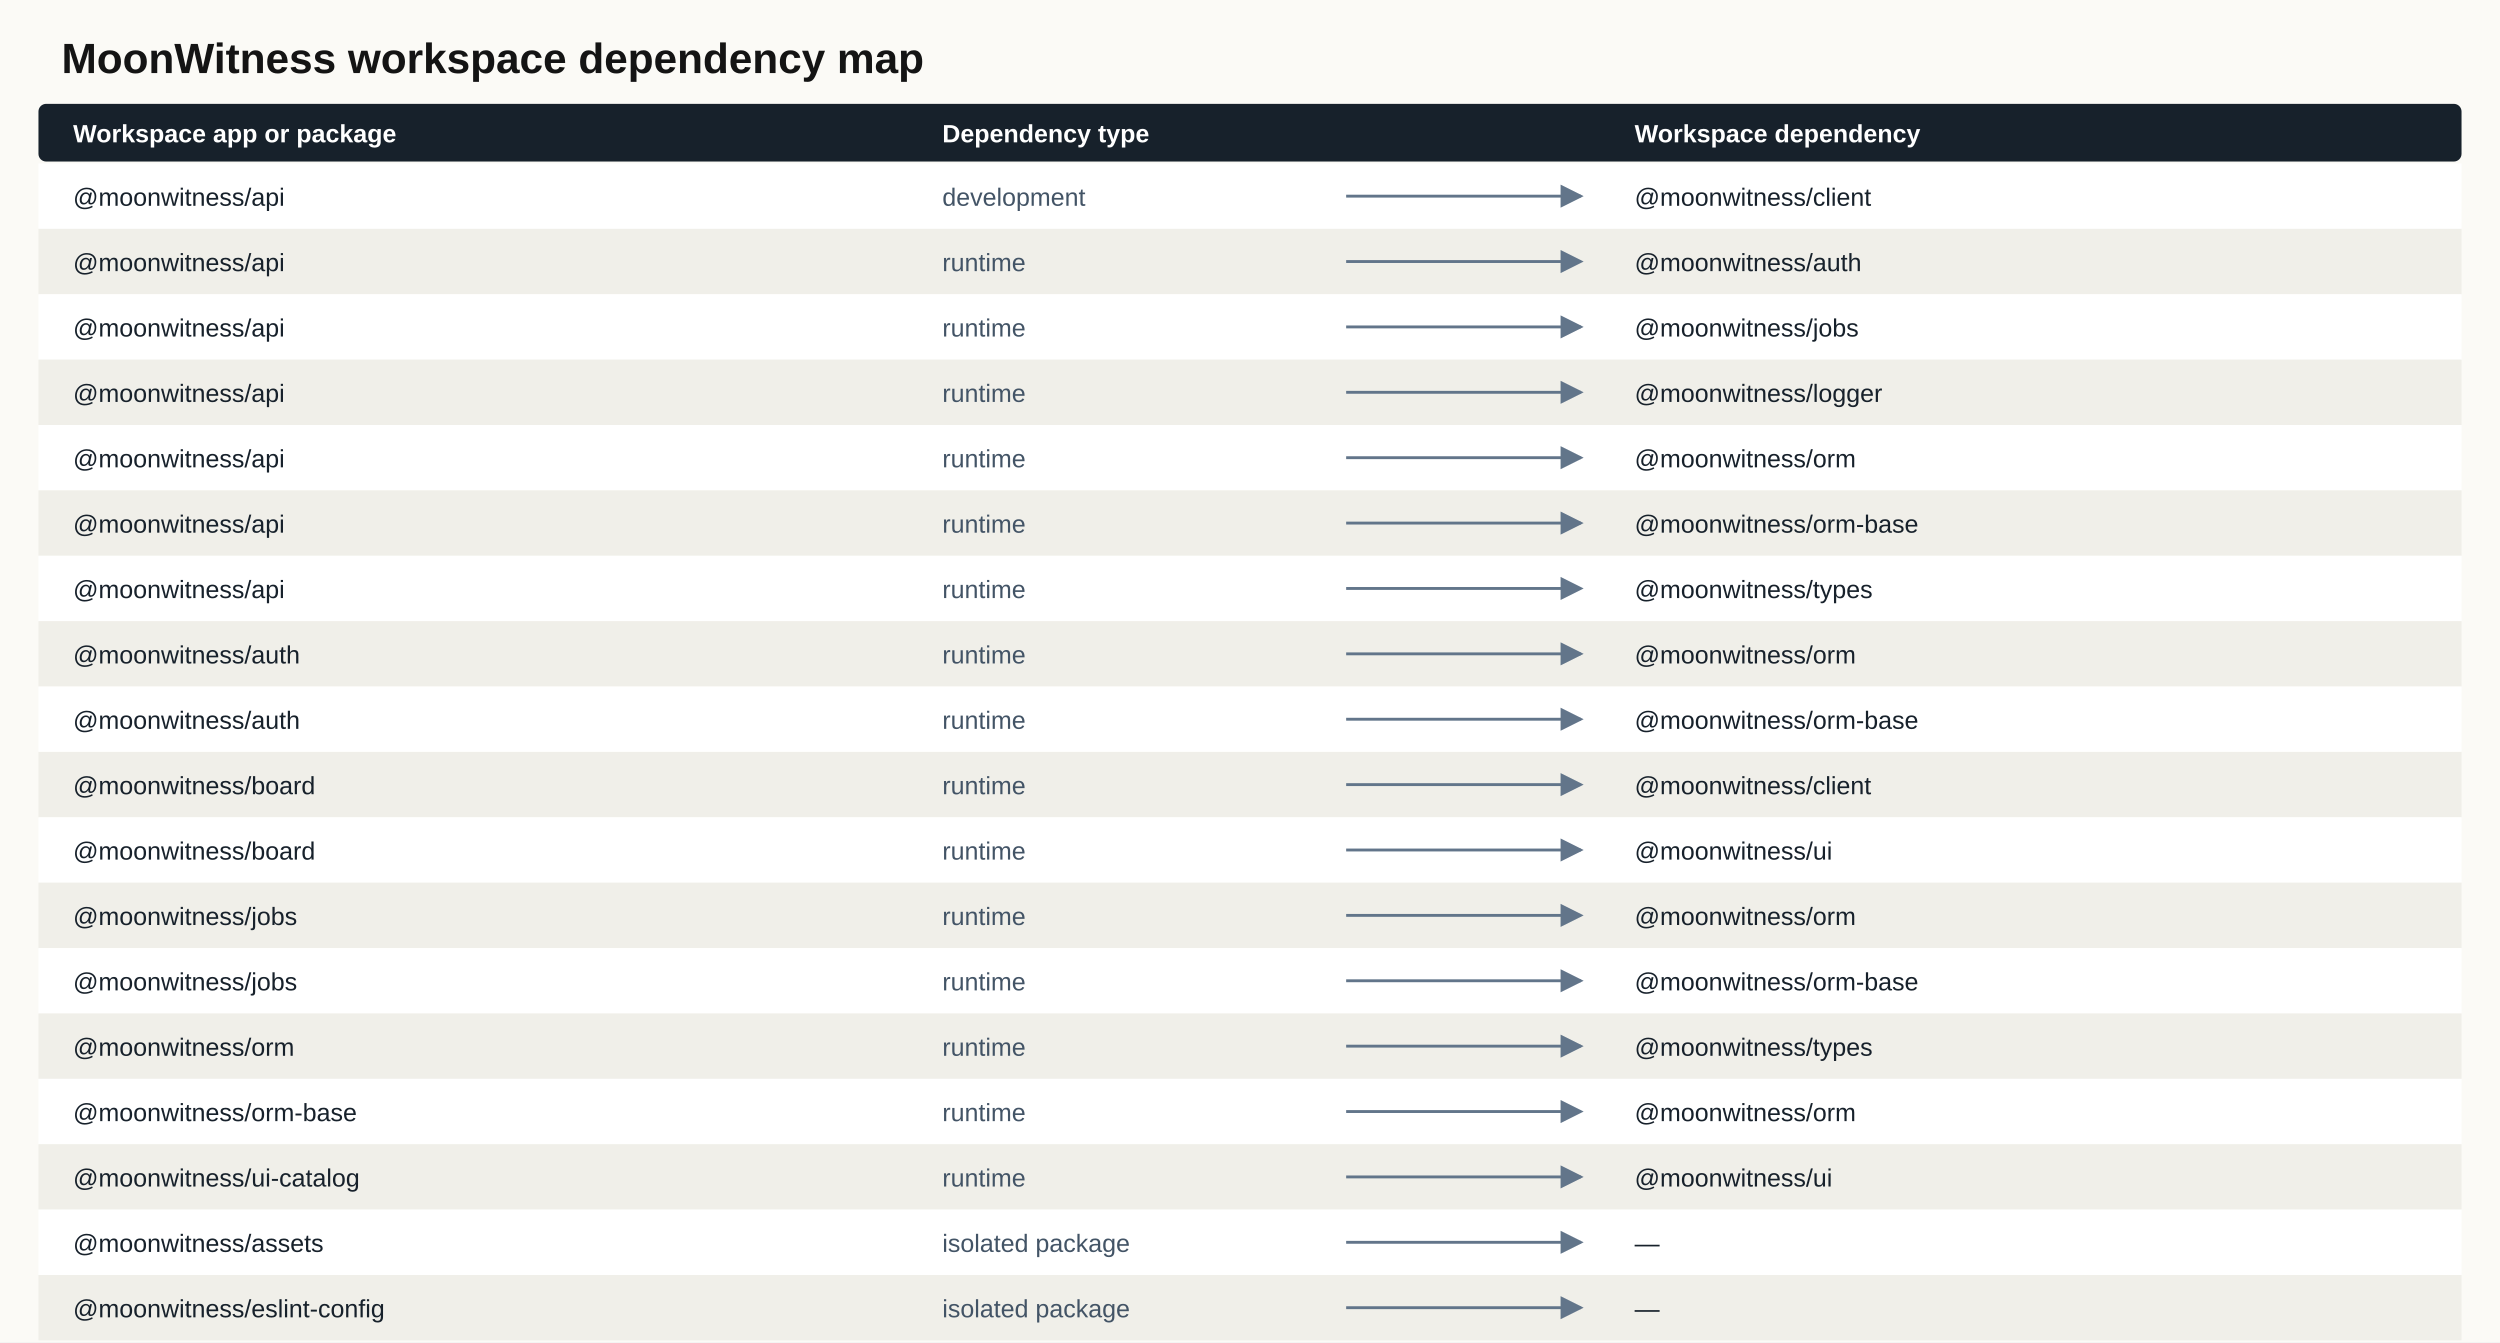
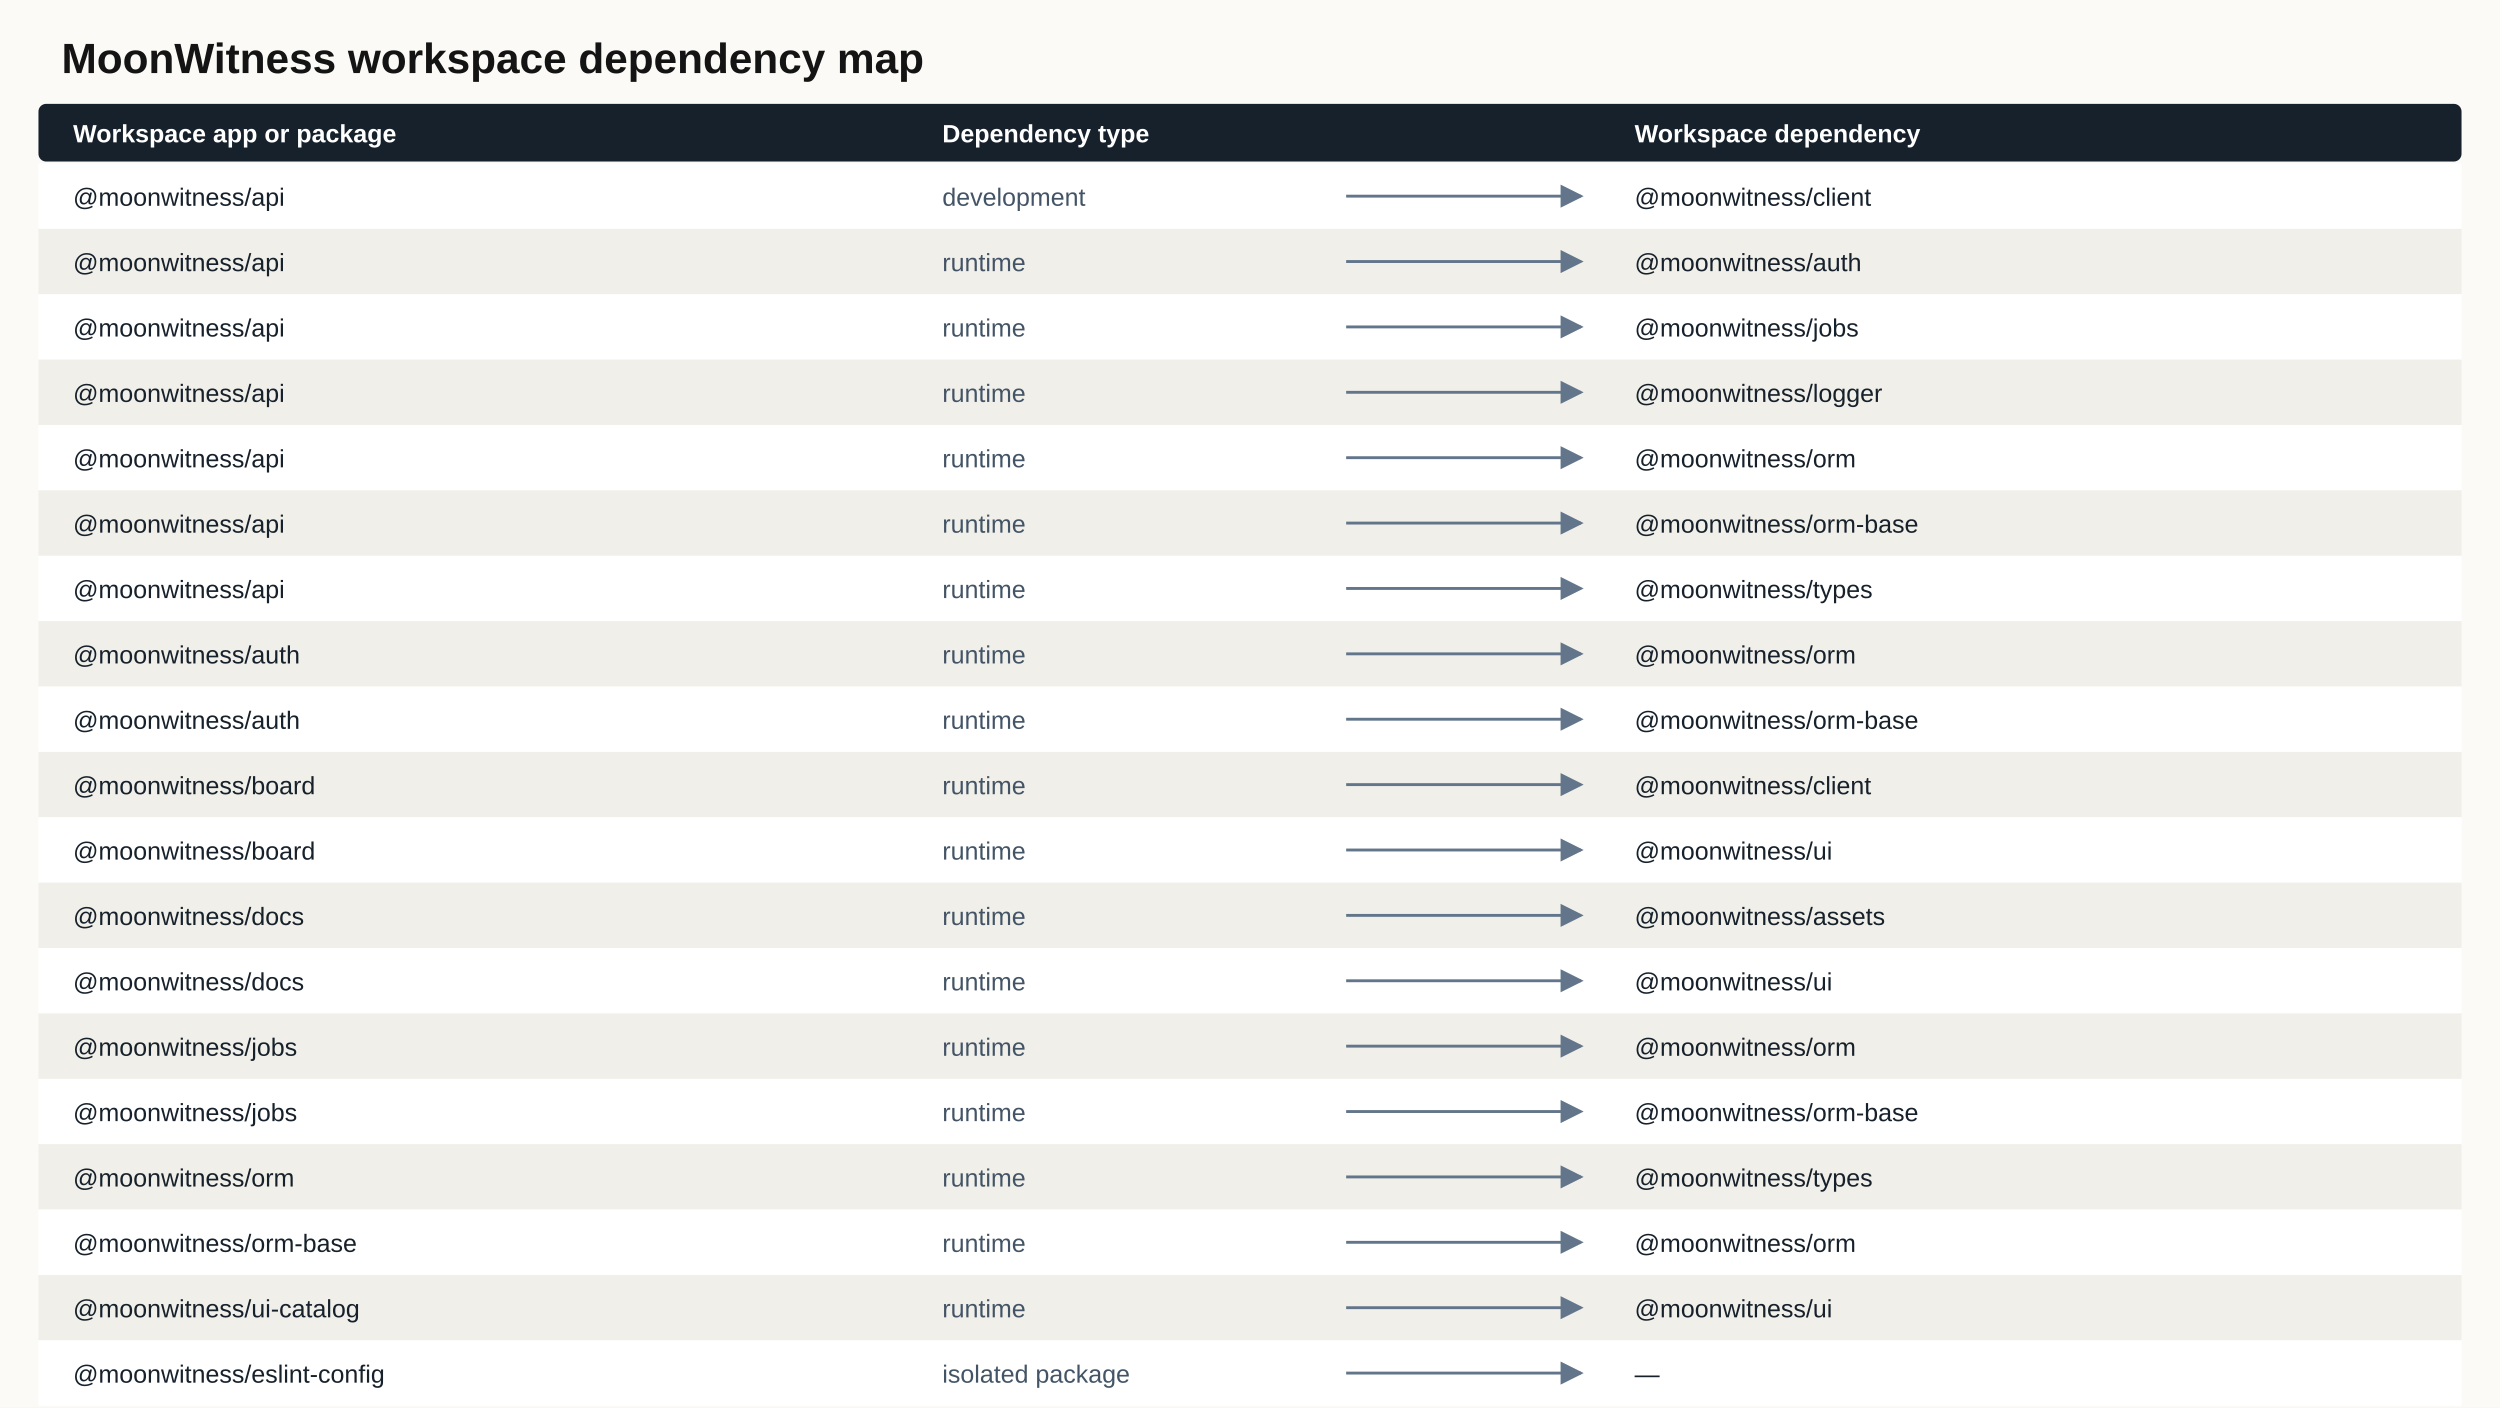
- <svg xmlns="http://www.w3.org/2000/svg" viewBox="0 0 1300 698" role="img" aria-labelledby="diagram-title diagram-description">
+ <svg xmlns="http://www.w3.org/2000/svg" viewBox="0 0 1300 732" role="img" aria-labelledby="diagram-title diagram-description">
  <rect width="100%" height="100%" fill="#fbfaf6" />
  <text x="32" y="38" fill="#141414" font-family="Arial,sans-serif" font-size="22" font-weight="700">MoonWitness workspace dependency map</text>
  <defs>
    <marker id="arrow" markerWidth="8" markerHeight="8" refX="7" refY="4" orient="auto">
      <path d="M 0 0 L 8 4 L 0 8 z" fill="#62758a" />
    </marker>
  </defs>
  <rect x="20" y="54" width="1260" height="30" rx="4" fill="#17212b" />
  <text x="38" y="74" fill="#ffffff" font-family="Arial,sans-serif" font-size="13" font-weight="700">Workspace app or package</text>
  <text x="490" y="74" fill="#ffffff" font-family="Arial,sans-serif" font-size="13" font-weight="700">Dependency type</text>
  <text x="850" y="74" fill="#ffffff" font-family="Arial,sans-serif" font-size="13" font-weight="700">Workspace dependency</text>
  <g>
    <rect x="20" y="85" width="1260" height="34" fill="#ffffff" />
    <text x="38" y="107" fill="#17212b" font-family="Arial,sans-serif" font-size="13">@moonwitness/api</text>
    <text x="490" y="107" fill="#435466" font-family="Arial,sans-serif" font-size="13">development</text>
    <path d="M 700 102 H 822" fill="none" stroke="#62758a" stroke-width="1.5" marker-end="url(#arrow)" />
    <text x="850" y="107" fill="#17212b" font-family="Arial,sans-serif" font-size="13">@moonwitness/client</text>
  </g>
  <g>
    <rect x="20" y="119" width="1260" height="34" fill="#f0efe9" />
    <text x="38" y="141" fill="#17212b" font-family="Arial,sans-serif" font-size="13">@moonwitness/api</text>
    <text x="490" y="141" fill="#435466" font-family="Arial,sans-serif" font-size="13">runtime</text>
    <path d="M 700 136 H 822" fill="none" stroke="#62758a" stroke-width="1.5" marker-end="url(#arrow)" />
    <text x="850" y="141" fill="#17212b" font-family="Arial,sans-serif" font-size="13">@moonwitness/auth</text>
  </g>
  <g>
    <rect x="20" y="153" width="1260" height="34" fill="#ffffff" />
    <text x="38" y="175" fill="#17212b" font-family="Arial,sans-serif" font-size="13">@moonwitness/api</text>
    <text x="490" y="175" fill="#435466" font-family="Arial,sans-serif" font-size="13">runtime</text>
    <path d="M 700 170 H 822" fill="none" stroke="#62758a" stroke-width="1.5" marker-end="url(#arrow)" />
    <text x="850" y="175" fill="#17212b" font-family="Arial,sans-serif" font-size="13">@moonwitness/jobs</text>
  </g>
  <g>
    <rect x="20" y="187" width="1260" height="34" fill="#f0efe9" />
    <text x="38" y="209" fill="#17212b" font-family="Arial,sans-serif" font-size="13">@moonwitness/api</text>
    <text x="490" y="209" fill="#435466" font-family="Arial,sans-serif" font-size="13">runtime</text>
    <path d="M 700 204 H 822" fill="none" stroke="#62758a" stroke-width="1.5" marker-end="url(#arrow)" />
    <text x="850" y="209" fill="#17212b" font-family="Arial,sans-serif" font-size="13">@moonwitness/logger</text>
  </g>
  <g>
    <rect x="20" y="221" width="1260" height="34" fill="#ffffff" />
    <text x="38" y="243" fill="#17212b" font-family="Arial,sans-serif" font-size="13">@moonwitness/api</text>
    <text x="490" y="243" fill="#435466" font-family="Arial,sans-serif" font-size="13">runtime</text>
    <path d="M 700 238 H 822" fill="none" stroke="#62758a" stroke-width="1.5" marker-end="url(#arrow)" />
    <text x="850" y="243" fill="#17212b" font-family="Arial,sans-serif" font-size="13">@moonwitness/orm</text>
  </g>
  <g>
    <rect x="20" y="255" width="1260" height="34" fill="#f0efe9" />
    <text x="38" y="277" fill="#17212b" font-family="Arial,sans-serif" font-size="13">@moonwitness/api</text>
    <text x="490" y="277" fill="#435466" font-family="Arial,sans-serif" font-size="13">runtime</text>
    <path d="M 700 272 H 822" fill="none" stroke="#62758a" stroke-width="1.5" marker-end="url(#arrow)" />
    <text x="850" y="277" fill="#17212b" font-family="Arial,sans-serif" font-size="13">@moonwitness/orm-base</text>
  </g>
  <g>
    <rect x="20" y="289" width="1260" height="34" fill="#ffffff" />
    <text x="38" y="311" fill="#17212b" font-family="Arial,sans-serif" font-size="13">@moonwitness/api</text>
    <text x="490" y="311" fill="#435466" font-family="Arial,sans-serif" font-size="13">runtime</text>
    <path d="M 700 306 H 822" fill="none" stroke="#62758a" stroke-width="1.5" marker-end="url(#arrow)" />
    <text x="850" y="311" fill="#17212b" font-family="Arial,sans-serif" font-size="13">@moonwitness/types</text>
  </g>
  <g>
    <rect x="20" y="323" width="1260" height="34" fill="#f0efe9" />
    <text x="38" y="345" fill="#17212b" font-family="Arial,sans-serif" font-size="13">@moonwitness/auth</text>
    <text x="490" y="345" fill="#435466" font-family="Arial,sans-serif" font-size="13">runtime</text>
    <path d="M 700 340 H 822" fill="none" stroke="#62758a" stroke-width="1.5" marker-end="url(#arrow)" />
    <text x="850" y="345" fill="#17212b" font-family="Arial,sans-serif" font-size="13">@moonwitness/orm</text>
  </g>
  <g>
    <rect x="20" y="357" width="1260" height="34" fill="#ffffff" />
    <text x="38" y="379" fill="#17212b" font-family="Arial,sans-serif" font-size="13">@moonwitness/auth</text>
    <text x="490" y="379" fill="#435466" font-family="Arial,sans-serif" font-size="13">runtime</text>
    <path d="M 700 374 H 822" fill="none" stroke="#62758a" stroke-width="1.5" marker-end="url(#arrow)" />
    <text x="850" y="379" fill="#17212b" font-family="Arial,sans-serif" font-size="13">@moonwitness/orm-base</text>
  </g>
  <g>
    <rect x="20" y="391" width="1260" height="34" fill="#f0efe9" />
    <text x="38" y="413" fill="#17212b" font-family="Arial,sans-serif" font-size="13">@moonwitness/board</text>
    <text x="490" y="413" fill="#435466" font-family="Arial,sans-serif" font-size="13">runtime</text>
    <path d="M 700 408 H 822" fill="none" stroke="#62758a" stroke-width="1.5" marker-end="url(#arrow)" />
    <text x="850" y="413" fill="#17212b" font-family="Arial,sans-serif" font-size="13">@moonwitness/client</text>
  </g>
  <g>
    <rect x="20" y="425" width="1260" height="34" fill="#ffffff" />
    <text x="38" y="447" fill="#17212b" font-family="Arial,sans-serif" font-size="13">@moonwitness/board</text>
    <text x="490" y="447" fill="#435466" font-family="Arial,sans-serif" font-size="13">runtime</text>
    <path d="M 700 442 H 822" fill="none" stroke="#62758a" stroke-width="1.5" marker-end="url(#arrow)" />
    <text x="850" y="447" fill="#17212b" font-family="Arial,sans-serif" font-size="13">@moonwitness/ui</text>
  </g>
  <g>
    <rect x="20" y="459" width="1260" height="34" fill="#f0efe9" />
-     <text x="38" y="481" fill="#17212b" font-family="Arial,sans-serif" font-size="13">@moonwitness/jobs</text>
+     <text x="38" y="481" fill="#17212b" font-family="Arial,sans-serif" font-size="13">@moonwitness/docs</text>
    <text x="490" y="481" fill="#435466" font-family="Arial,sans-serif" font-size="13">runtime</text>
    <path d="M 700 476 H 822" fill="none" stroke="#62758a" stroke-width="1.5" marker-end="url(#arrow)" />
-     <text x="850" y="481" fill="#17212b" font-family="Arial,sans-serif" font-size="13">@moonwitness/orm</text>
+     <text x="850" y="481" fill="#17212b" font-family="Arial,sans-serif" font-size="13">@moonwitness/assets</text>
  </g>
  <g>
    <rect x="20" y="493" width="1260" height="34" fill="#ffffff" />
-     <text x="38" y="515" fill="#17212b" font-family="Arial,sans-serif" font-size="13">@moonwitness/jobs</text>
+     <text x="38" y="515" fill="#17212b" font-family="Arial,sans-serif" font-size="13">@moonwitness/docs</text>
    <text x="490" y="515" fill="#435466" font-family="Arial,sans-serif" font-size="13">runtime</text>
    <path d="M 700 510 H 822" fill="none" stroke="#62758a" stroke-width="1.5" marker-end="url(#arrow)" />
-     <text x="850" y="515" fill="#17212b" font-family="Arial,sans-serif" font-size="13">@moonwitness/orm-base</text>
+     <text x="850" y="515" fill="#17212b" font-family="Arial,sans-serif" font-size="13">@moonwitness/ui</text>
  </g>
  <g>
    <rect x="20" y="527" width="1260" height="34" fill="#f0efe9" />
-     <text x="38" y="549" fill="#17212b" font-family="Arial,sans-serif" font-size="13">@moonwitness/orm</text>
+     <text x="38" y="549" fill="#17212b" font-family="Arial,sans-serif" font-size="13">@moonwitness/jobs</text>
    <text x="490" y="549" fill="#435466" font-family="Arial,sans-serif" font-size="13">runtime</text>
    <path d="M 700 544 H 822" fill="none" stroke="#62758a" stroke-width="1.5" marker-end="url(#arrow)" />
-     <text x="850" y="549" fill="#17212b" font-family="Arial,sans-serif" font-size="13">@moonwitness/types</text>
+     <text x="850" y="549" fill="#17212b" font-family="Arial,sans-serif" font-size="13">@moonwitness/orm</text>
  </g>
  <g>
    <rect x="20" y="561" width="1260" height="34" fill="#ffffff" />
-     <text x="38" y="583" fill="#17212b" font-family="Arial,sans-serif" font-size="13">@moonwitness/orm-base</text>
+     <text x="38" y="583" fill="#17212b" font-family="Arial,sans-serif" font-size="13">@moonwitness/jobs</text>
    <text x="490" y="583" fill="#435466" font-family="Arial,sans-serif" font-size="13">runtime</text>
    <path d="M 700 578 H 822" fill="none" stroke="#62758a" stroke-width="1.5" marker-end="url(#arrow)" />
-     <text x="850" y="583" fill="#17212b" font-family="Arial,sans-serif" font-size="13">@moonwitness/orm</text>
+     <text x="850" y="583" fill="#17212b" font-family="Arial,sans-serif" font-size="13">@moonwitness/orm-base</text>
  </g>
  <g>
    <rect x="20" y="595" width="1260" height="34" fill="#f0efe9" />
-     <text x="38" y="617" fill="#17212b" font-family="Arial,sans-serif" font-size="13">@moonwitness/ui-catalog</text>
+     <text x="38" y="617" fill="#17212b" font-family="Arial,sans-serif" font-size="13">@moonwitness/orm</text>
    <text x="490" y="617" fill="#435466" font-family="Arial,sans-serif" font-size="13">runtime</text>
    <path d="M 700 612 H 822" fill="none" stroke="#62758a" stroke-width="1.5" marker-end="url(#arrow)" />
-     <text x="850" y="617" fill="#17212b" font-family="Arial,sans-serif" font-size="13">@moonwitness/ui</text>
+     <text x="850" y="617" fill="#17212b" font-family="Arial,sans-serif" font-size="13">@moonwitness/types</text>
  </g>
  <g>
    <rect x="20" y="629" width="1260" height="34" fill="#ffffff" />
-     <text x="38" y="651" fill="#17212b" font-family="Arial,sans-serif" font-size="13">@moonwitness/assets</text>
-     <text x="490" y="651" fill="#435466" font-family="Arial,sans-serif" font-size="13">isolated package</text>
+     <text x="38" y="651" fill="#17212b" font-family="Arial,sans-serif" font-size="13">@moonwitness/orm-base</text>
+     <text x="490" y="651" fill="#435466" font-family="Arial,sans-serif" font-size="13">runtime</text>
    <path d="M 700 646 H 822" fill="none" stroke="#62758a" stroke-width="1.5" marker-end="url(#arrow)" />
-     <text x="850" y="651" fill="#17212b" font-family="Arial,sans-serif" font-size="13">—</text>
+     <text x="850" y="651" fill="#17212b" font-family="Arial,sans-serif" font-size="13">@moonwitness/orm</text>
  </g>
  <g>
    <rect x="20" y="663" width="1260" height="34" fill="#f0efe9" />
-     <text x="38" y="685" fill="#17212b" font-family="Arial,sans-serif" font-size="13">@moonwitness/eslint-config</text>
-     <text x="490" y="685" fill="#435466" font-family="Arial,sans-serif" font-size="13">isolated package</text>
+     <text x="38" y="685" fill="#17212b" font-family="Arial,sans-serif" font-size="13">@moonwitness/ui-catalog</text>
+     <text x="490" y="685" fill="#435466" font-family="Arial,sans-serif" font-size="13">runtime</text>
    <path d="M 700 680 H 822" fill="none" stroke="#62758a" stroke-width="1.5" marker-end="url(#arrow)" />
-     <text x="850" y="685" fill="#17212b" font-family="Arial,sans-serif" font-size="13">—</text>
+     <text x="850" y="685" fill="#17212b" font-family="Arial,sans-serif" font-size="13">@moonwitness/ui</text>
+   </g>
+   <g>
+     <rect x="20" y="697" width="1260" height="34" fill="#ffffff" />
+     <text x="38" y="719" fill="#17212b" font-family="Arial,sans-serif" font-size="13">@moonwitness/eslint-config</text>
+     <text x="490" y="719" fill="#435466" font-family="Arial,sans-serif" font-size="13">isolated package</text>
+     <path d="M 700 714 H 822" fill="none" stroke="#62758a" stroke-width="1.5" marker-end="url(#arrow)" />
+     <text x="850" y="719" fill="#17212b" font-family="Arial,sans-serif" font-size="13">—</text>
  </g>
</svg>
